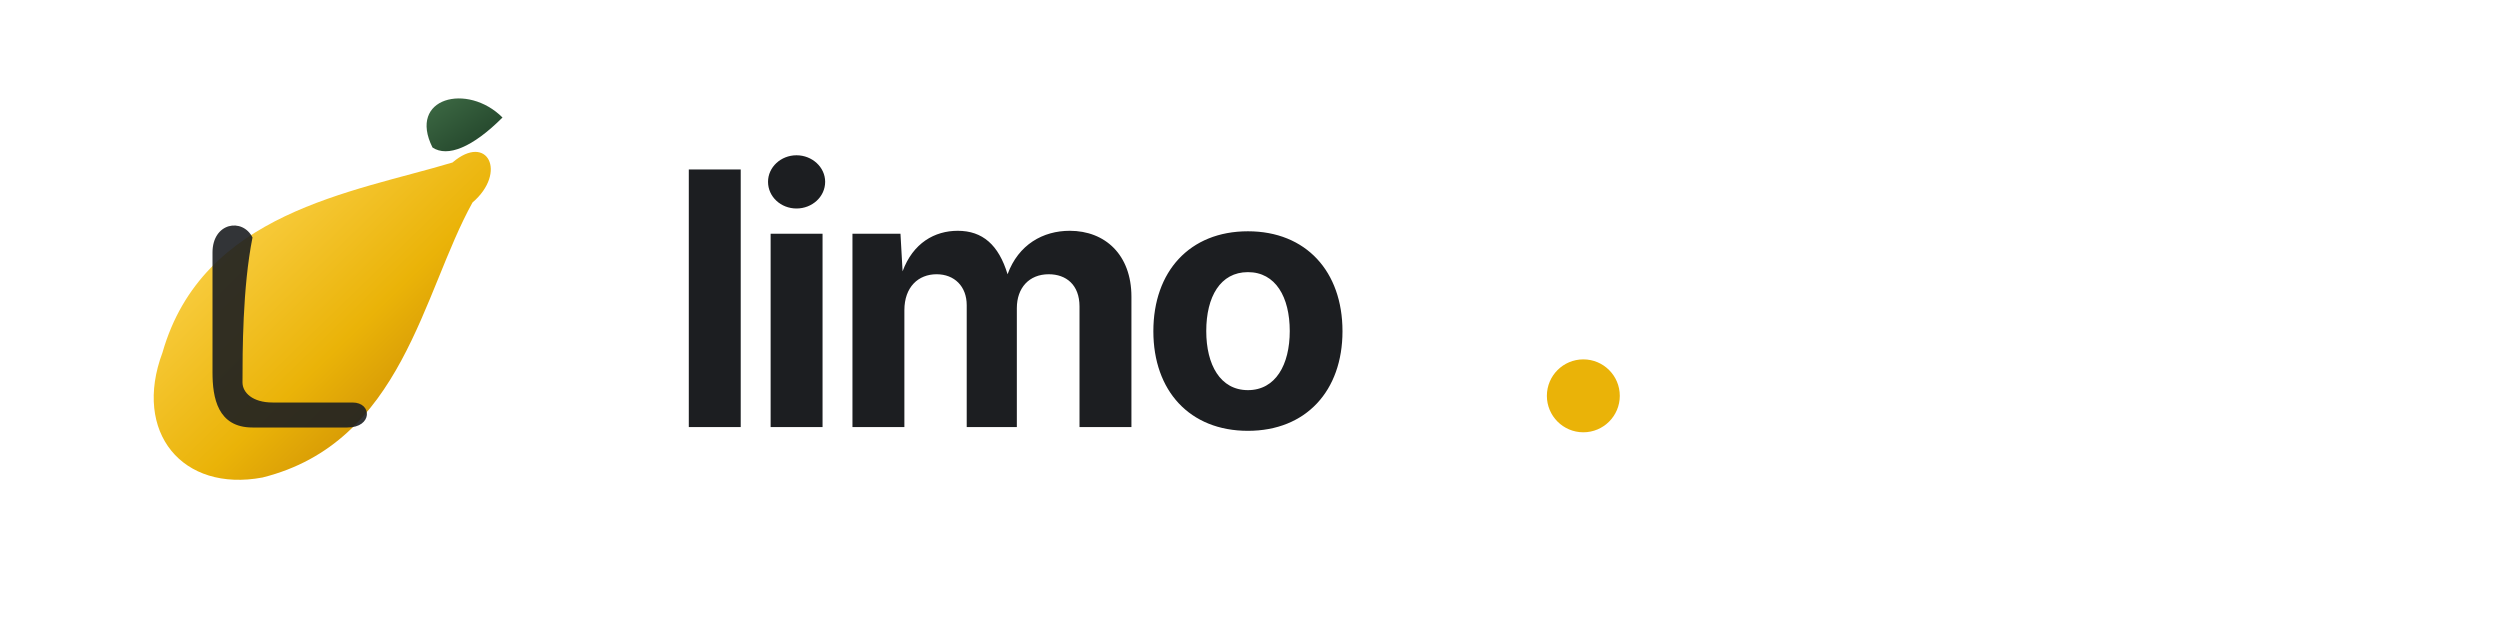
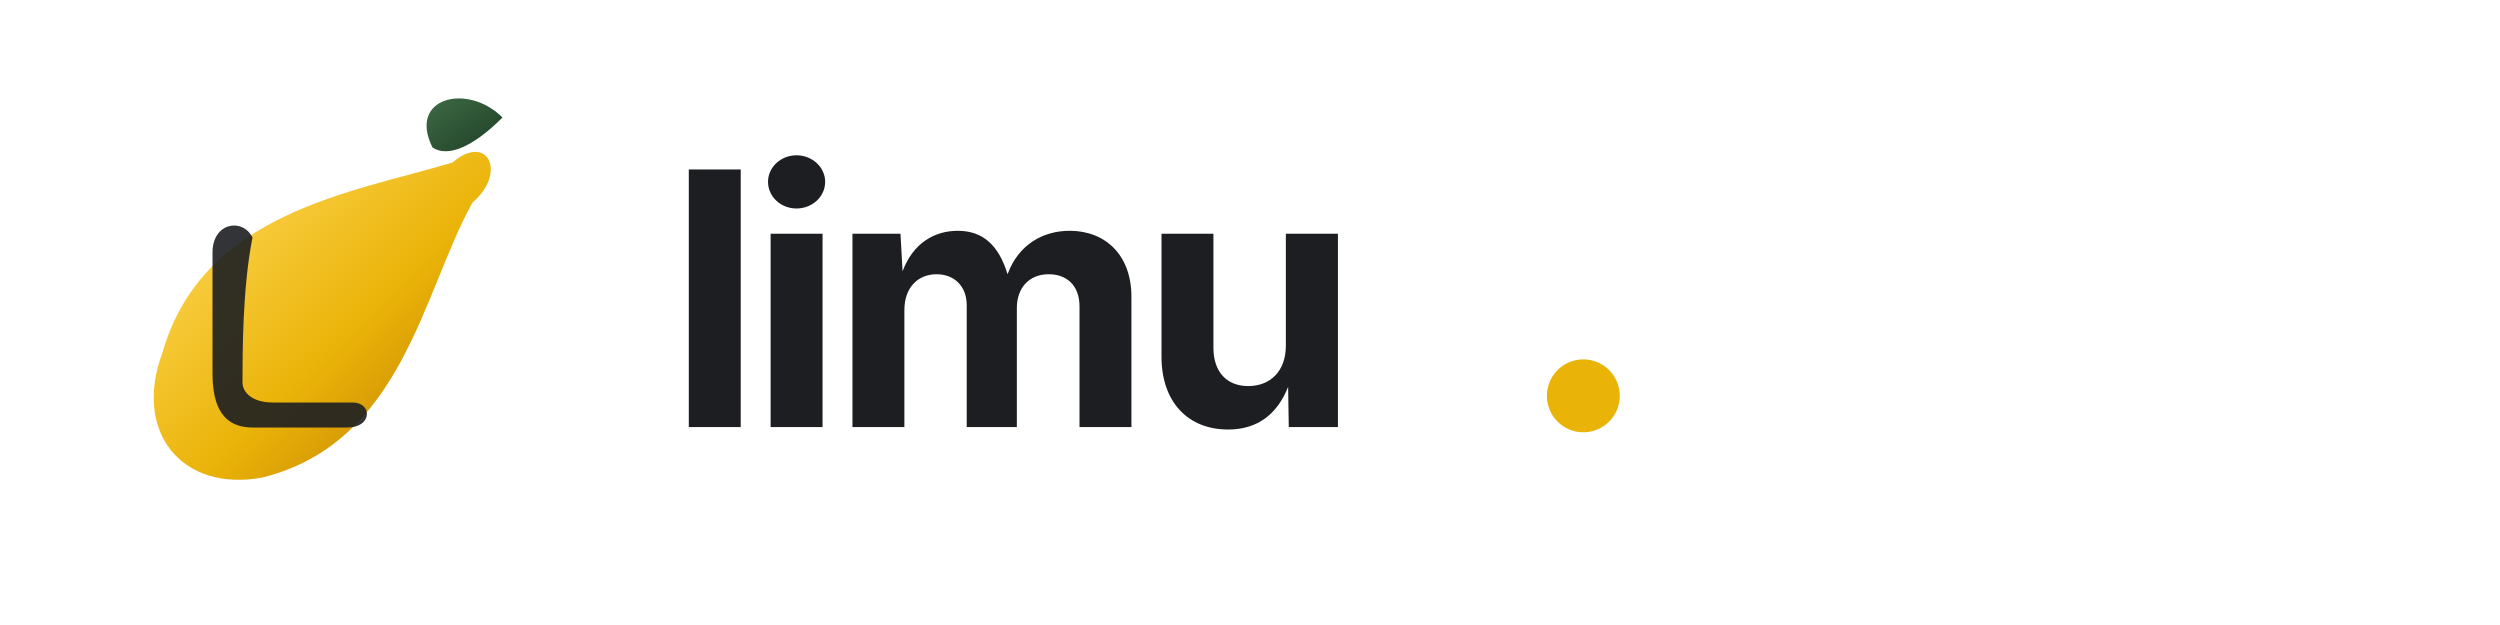
<svg xmlns="http://www.w3.org/2000/svg" viewBox="0 0 240 60" width="240" height="60" fill="none">
  <defs>
    <linearGradient id="lemonGradFull" x1="15%" y1="15%" x2="85%" y2="85%">
      <stop offset="0%" stop-color="#FCD34D" />
      <stop offset="60%" stop-color="#EAB308" />
      <stop offset="100%" stop-color="#CA8A04" />
    </linearGradient>
    <linearGradient id="leafGradFull" x1="0%" y1="0%" x2="100%" y2="100%">
      <stop offset="0%" stop-color="#3E6B45" />
      <stop offset="100%" stop-color="#1E3E26" />
    </linearGradient>
  </defs>
  <g transform="translate(6, 6) scale(0.48)">
    <path d="M 78 20               C 85 14, 89 22, 82 28               C 72 46, 68 76, 40 83               C 24 86, 14 74, 20 58               C 28 30, 58 26, 78 20 Z" fill="url(#lemonGradFull)" />
    <path d="M 74 17 C 69 7, 81 4, 88 11 C 82 17, 77 19, 74 17 Z" fill="url(#leafGradFull)" />
    <path d="M 38 35              C 36 45, 36 58, 36 64              C 36 66, 38 68, 42 68              L 58 68              C 62 68, 62 73, 57 73              L 38 73              C 31 73, 30 67, 30 62              L 30 38              C 30 32, 36 31, 38 35 Z" fill="#1C1E21" opacity="0.9" />
  </g>
-   <text x="64" y="41" font-family="Inter, -apple-system, BlinkMacSystemFont, 'Segoe UI', Roboto, sans-serif" font-size="34" font-weight="700" letter-spacing="-0.04em" fill="#1C1E21">limo</text>
+   <text x="64" y="41" font-family="Inter, -apple-system, BlinkMacSystemFont, 'Segoe UI', Roboto, sans-serif" font-size="34" font-weight="700" letter-spacing="-0.04em" fill="#1C1E21">limu</text>
  <circle cx="152" cy="38" r="3.5" fill="#EAB308" />
</svg>
